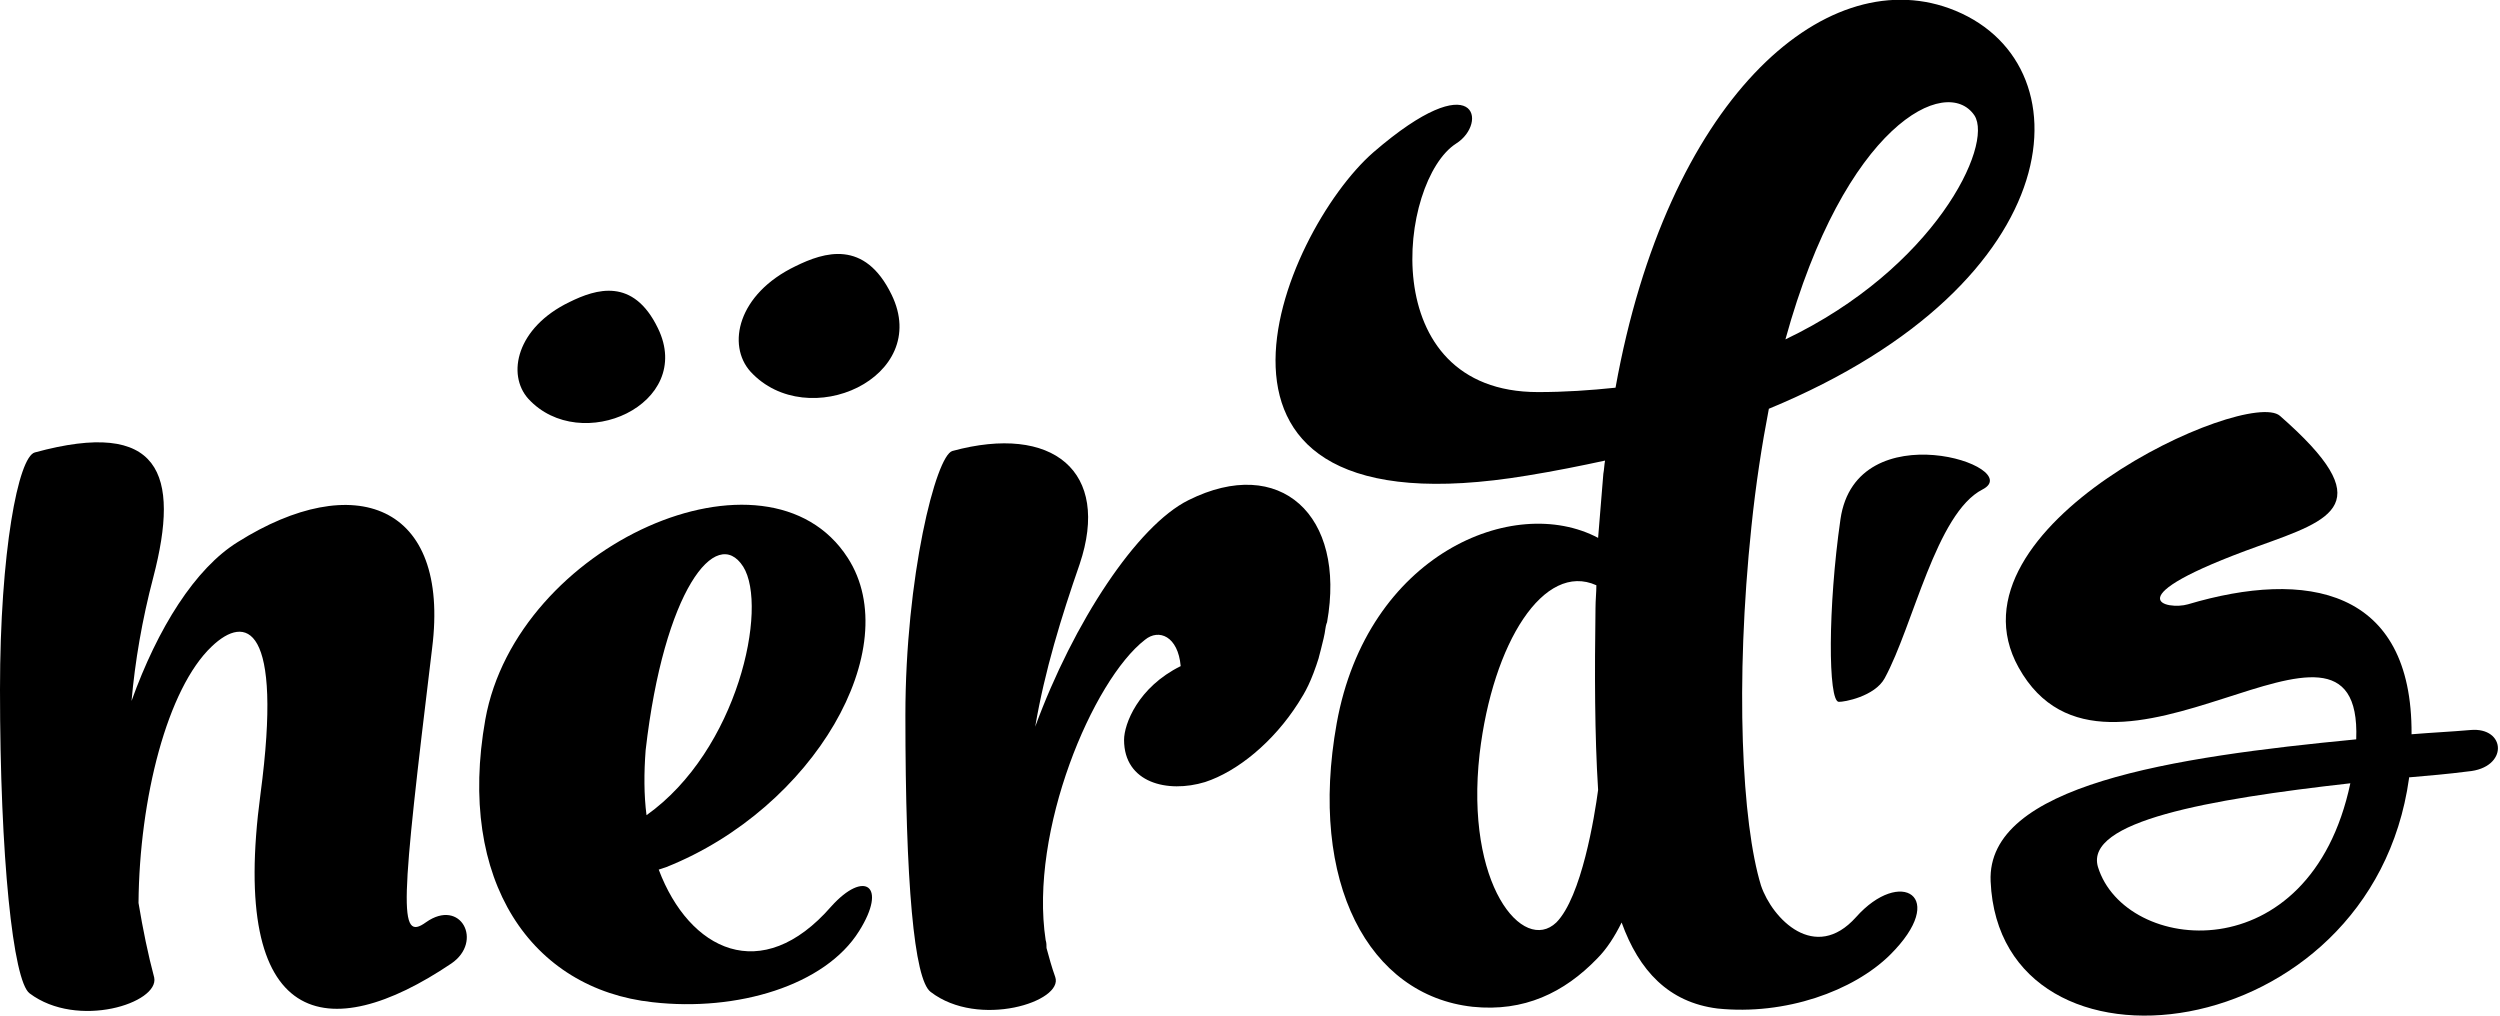
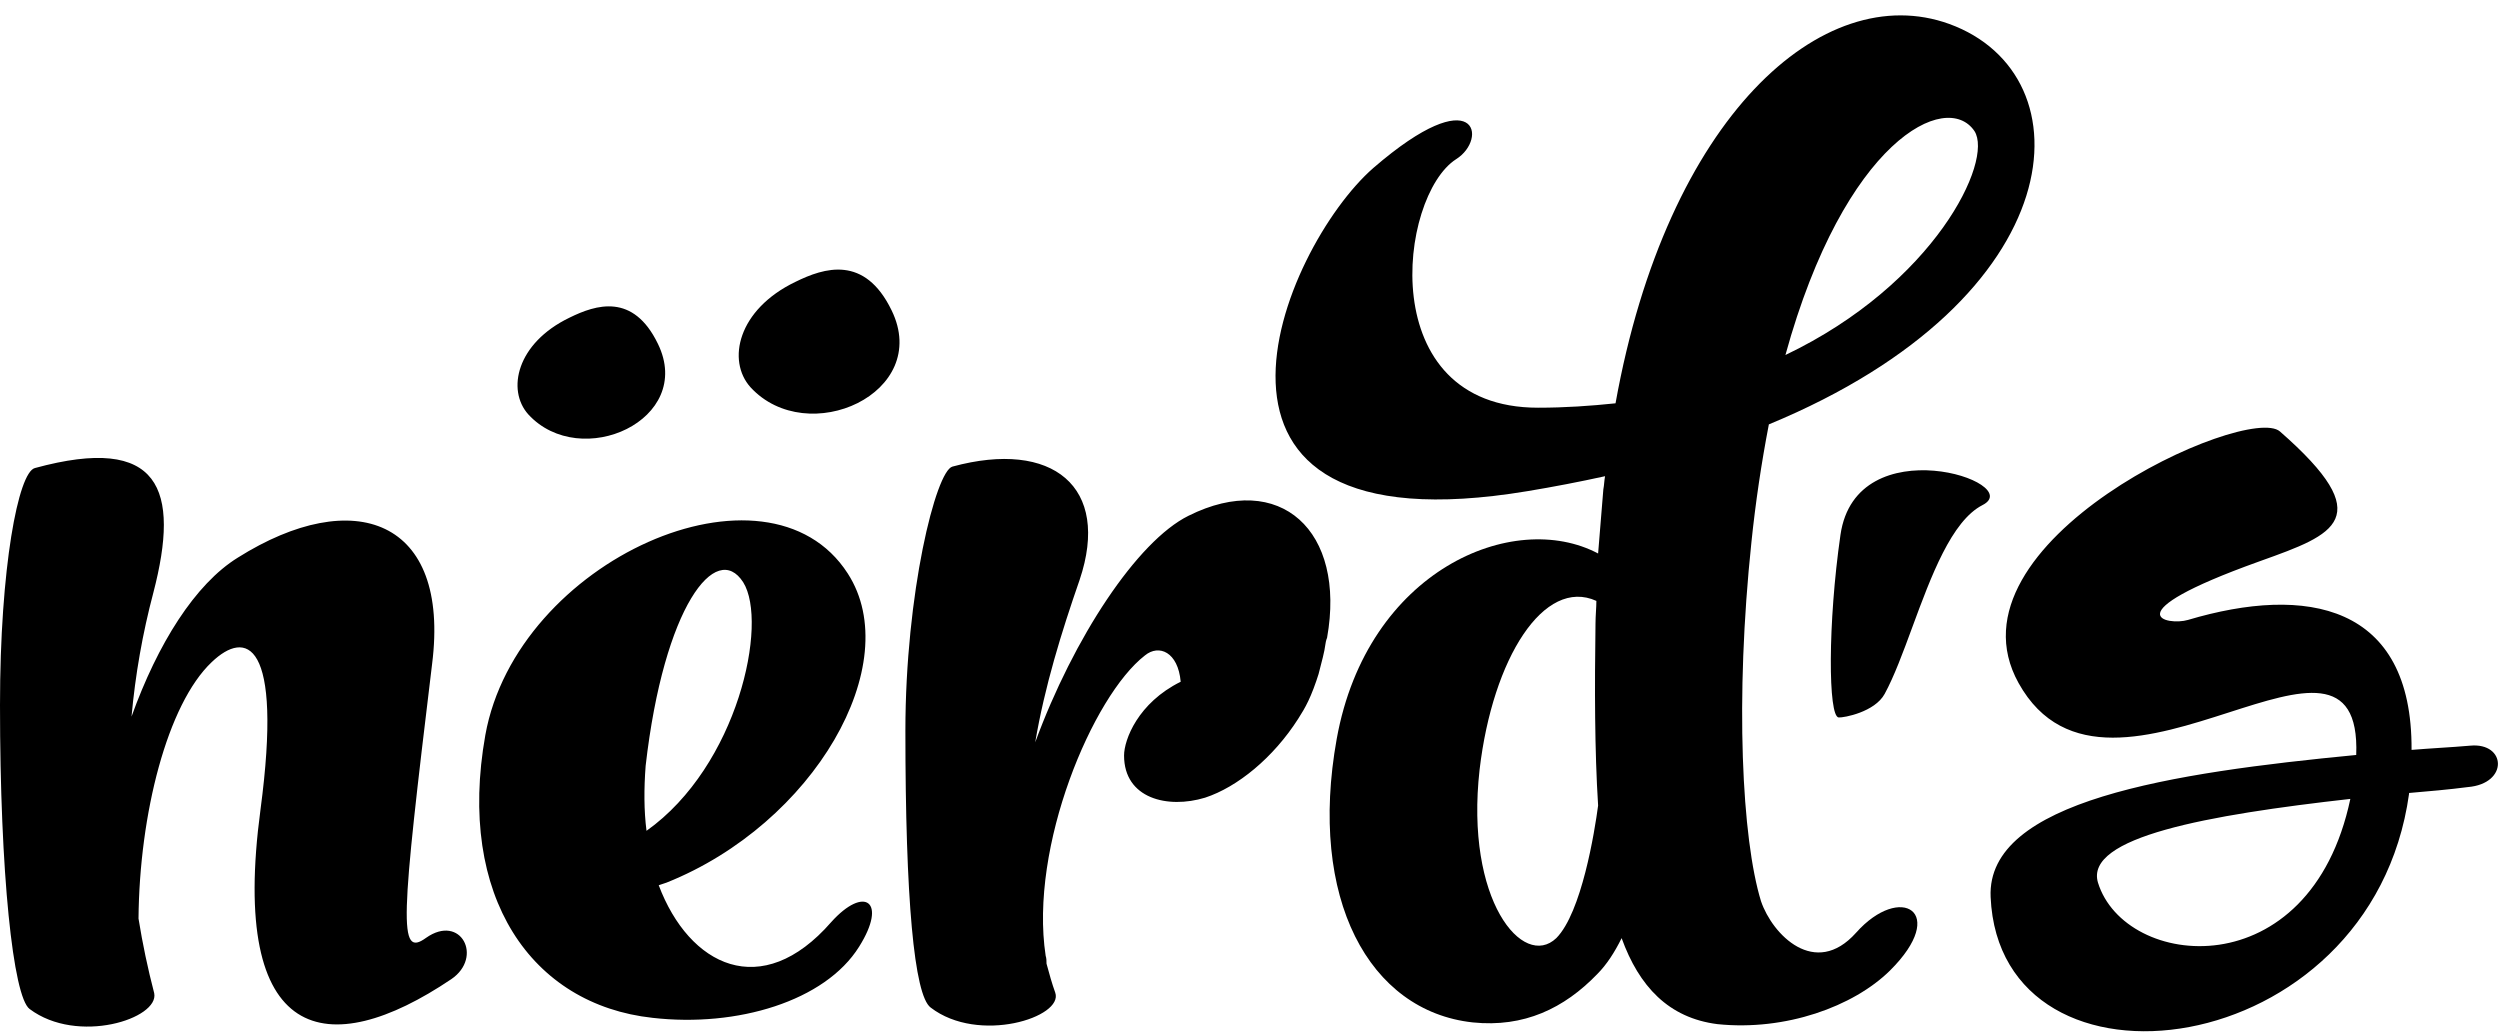
- <svg xmlns="http://www.w3.org/2000/svg" version="1.1" id="Layer_1" x="0px" y="0px" width="160px" height="65px" viewBox="0 0 160 65" enable-background="new 0 0 160 65" xml:space="preserve">
-   <g>
-     <path d="M157.936,49.374c-1.235,0.161-2.523,0.271-3.757,0.377c0,0.056,0,0.056,0,0.056c-2.415,17.364-26.188,20.231-26.779,6.599   c-0.269-6.167,11.593-7.95,23.398-9.088c0.429-11.09-15.901,5.667-21.608-4.601c-5.019-9.025,14.632-17.938,16.728-16.102   c6.438,5.636,3.404,6.618-1.379,8.335c-9.49,3.41-5.791,4.107-4.511,3.726c7.569-2.253,14.366-1.04,14.312,8.317   c1.288-0.107,2.522-0.163,3.757-0.271C160.403,46.507,160.564,49.157,157.936,49.374z M150.422,50.13   c-9.124,1.028-17.013,2.436-16.153,5.355C135.985,61.058,147.846,62.303,150.422,50.13z" />
-   </g>
-   <g>
-     <path d="M117.678,44.918c-0.682-0.037-0.703-6.038,0.112-11.688c1.005-6.951,11.935-3.357,9.093-1.906   c-2.975,1.52-4.429,8.718-6.266,12.087C119.982,44.572,118.012,44.937,117.678,44.918z" />
-   </g>
-   <g>
-     <path d="M42.105,21.002c2.376,4.866-4.937,8.171-8.292,4.521c-1.398-1.555-0.755-4.56,2.636-6.193   C38.146,18.494,40.522,17.734,42.105,21.002z" />
-   </g>
-   <g>
-     <path d="M57.062,18.861c2.585,5.297-5.38,8.896-9.031,4.922c-1.522-1.695-0.823-4.963,2.873-6.742   C52.75,16.13,55.336,15.305,57.062,18.861z" />
-   </g>
-   <g>
-     <path d="M28.883,61.666c-7.919,5.338-14.219,4.159-12.212-10.848c1.45-10.904-0.948-11.521-3.122-9.442   c-2.845,2.697-4.628,9.723-4.684,16.412c0.278,1.686,0.614,3.314,1.004,4.776c0.334,1.63-4.907,3.315-7.974,1.011   C0.837,62.79,0,54.865,0,44.131c0-8.824,1.171-14.895,2.23-15.175c8.029-2.191,9.312,1.348,7.583,7.981   c-0.725,2.753-1.17,5.396-1.395,7.924c1.673-4.664,4.071-8.485,6.803-10.173c7.416-4.664,13.605-2.473,12.434,6.801   c-2.007,16.58-2.174,18.827-0.39,17.535C29.496,57.45,30.945,60.262,28.883,61.666z" />
-   </g>
-   <g>
-     <path d="M54.982,59.59c-2.175,3.484-7.806,5.171-13.216,4.552c-7.75-0.843-12.545-7.756-10.705-18.097   c2.008-11.185,18.065-18.322,23.196-10.341c3.735,5.789-2.175,16.017-11.597,19.783c-0.168,0.056-0.335,0.113-0.502,0.168   c1.951,5.171,6.579,7.476,11.039,2.36C55.316,55.655,56.821,56.667,54.982,59.59z M41.377,52.172   c5.855-4.159,7.806-13.32,6.189-15.905c-1.728-2.697-5.074,1.517-6.245,11.746C41.21,49.474,41.21,50.878,41.377,52.172z" />
-   </g>
-   <g>
-     <path d="M83.091,44.992c-1.597,2.507-3.903,4.384-5.966,5.059c-2.398,0.73-5.185,0.056-5.185-2.698   c0-1.011,0.892-3.372,3.624-4.721c-0.168-1.911-1.394-2.417-2.286-1.686c-3.345,2.586-7.417,12.25-6.356,19.221   c0.055,0.168,0.055,0.337,0.055,0.506c0.168,0.617,0.335,1.237,0.558,1.854c0.557,1.574-4.907,3.316-7.973,0.956   c-1.059-0.788-1.617-6.97-1.617-17.704c0-8.824,1.951-16.636,3.011-16.917c6.412-1.743,10.147,1.292,8.14,7.249   c-1.171,3.373-2.23,6.801-2.843,10.399c2.453-6.688,6.523-12.872,9.812-14.501c5.856-2.923,10.092,0.956,8.867,7.813   c-0.056,0.11-0.112,0.393-0.112,0.449c-0.056,0.562-0.566,2.302-0.39,1.741C83.914,43.657,83.538,44.289,83.091,44.992z" />
-   </g>
-   <g>
-     <path d="M113.207,26.161c-0.445,2.304-0.836,4.833-1.115,7.531c-1.059,10.06-0.612,18.996,0.613,22.986   c0.726,2.137,3.457,4.946,6.078,2.023c2.843-3.203,5.967-1.349,2.174,2.416c-2.34,2.305-6.689,3.878-11.039,3.428   c-3.123-0.393-5.018-2.415-6.134-5.505c-0.444,0.898-0.947,1.685-1.56,2.302c-2.119,2.193-4.685,3.43-7.974,3.092   c-6.637-0.73-10.538-7.923-8.699-18.153c1.952-10.791,11.319-14.725,16.728-11.857c0.112-1.349,0.223-2.699,0.335-4.104   c0.055-0.281,0.055-0.562,0.11-0.843c-1.561,0.338-3.233,0.675-4.962,0.956C73.787,34.423,82.04,14.864,87.894,9.75   c6.636-5.733,7.36-1.855,5.297-0.562c-3.68,2.36-5.297,15.905,5.241,15.905c1.729,0,3.346-0.112,4.962-0.281   c3.291-18.322,13.271-27.203,21.356-24.28C133.726,3.792,132.779,18.067,113.207,26.161z M102.279,50.554   c-0.224-3.542-0.224-7.532-0.167-11.636c0-0.506,0.056-1.011,0.056-1.461c-3.346-1.518-6.635,3.653-7.473,10.792   c-0.946,8.373,2.788,12.813,4.908,10.791C101.22,57.409,102.056,52.237,102.279,50.554z M126.365,7.389   c-1.784-2.642-8.307,0.562-12.098,14.332C123.802,17.167,127.593,9.299,126.365,7.389z" />
-   </g>
+ <svg xmlns="http://www.w3.org/2000/svg" width="160" height="66" viewBox="0 0 160 66" fill="none">
+   <path fill-rule="evenodd" clip-rule="evenodd" d="M48.031 24.783C51.682 28.757 59.647 25.158 57.062 19.861C55.336 16.305 52.75 17.13 50.904 18.041C47.208 19.82 46.509 23.088 48.031 24.783ZM42.105 22.002C44.481 26.868 37.168 30.173 33.813 26.523C32.415 24.968 33.058 21.963 36.449 20.33C38.146 19.494 40.522 18.734 42.105 22.002ZM157.936 50.374C156.715 50.533 155.442 50.642 154.221 50.747L154.179 50.751V50.807C151.764 68.171 127.991 71.038 127.4 57.406C127.131 51.239 138.993 49.456 150.798 48.318C151.007 42.911 147.233 44.123 142.648 45.596C137.829 47.144 132.115 48.979 129.19 43.717C124.171 34.692 143.822 25.779 145.918 27.615C152.271 33.177 149.4 34.206 144.727 35.882L144.539 35.95C135.049 39.36 138.748 40.057 140.028 39.676C147.597 37.423 154.394 38.636 154.34 47.993C154.955 47.942 155.557 47.903 156.154 47.863L156.154 47.863C156.807 47.821 157.452 47.778 158.097 47.722C160.403 47.507 160.564 50.157 157.936 50.374ZM150.422 51.13C141.298 52.158 133.409 53.566 134.269 56.485C135.985 62.058 147.846 63.303 150.422 51.13ZM117.79 34.23C116.975 39.88 116.996 45.881 117.678 45.918C118.012 45.937 119.982 45.572 120.617 44.411C121.226 43.293 121.794 41.754 122.388 40.141L122.388 40.141L122.388 40.141L122.388 40.141L122.388 40.141L122.388 40.141L122.388 40.141C123.586 36.891 124.895 33.34 126.883 32.324C129.725 30.873 118.795 27.279 117.79 34.23ZM28.883 62.666C20.964 68.004 14.664 66.825 16.671 51.818C18.121 40.914 15.723 40.297 13.549 42.376C10.704 45.073 8.921 52.099 8.865 58.788C9.123 60.395 9.458 61.989 9.869 63.564C10.203 65.194 4.962 66.879 1.895 64.575C0.837 63.79 0 55.865 0 45.131C0 36.307 1.171 30.236 2.23 29.956C10.259 27.765 11.542 31.304 9.813 37.937C9.125 40.534 8.659 43.185 8.418 45.861C10.091 41.197 12.489 37.376 15.221 35.688C22.637 31.024 28.826 33.215 27.655 42.489C25.648 59.069 25.481 61.316 27.265 60.024C29.496 58.45 30.945 61.262 28.883 62.666ZM41.766 65.142C47.176 65.761 52.807 64.074 54.982 60.59C56.821 57.667 55.316 56.655 53.197 59.015C48.737 64.131 44.109 61.826 42.158 56.655L42.66 56.487C52.082 52.721 57.992 42.493 54.257 36.704C49.126 28.723 33.069 35.86 31.061 47.045C29.221 57.386 34.016 64.299 41.766 65.142ZM41.377 53.172C47.232 49.013 49.183 39.852 47.566 37.267C45.838 34.57 42.492 38.784 41.321 49.013C41.21 50.474 41.21 51.878 41.377 53.172ZM77.125 51.051C79.188 50.376 81.494 48.499 83.091 45.992C83.538 45.289 83.914 44.657 84.43 43.012C84.368 43.211 84.391 43.12 84.451 42.895C84.559 42.486 84.784 41.633 84.82 41.271C84.82 41.215 84.876 40.932 84.932 40.822C86.157 33.965 81.921 30.086 76.065 33.009C72.776 34.638 68.706 40.822 66.253 47.51C66.866 43.912 67.925 40.484 69.096 37.111C71.103 31.154 67.368 28.119 60.956 29.862C59.896 30.143 57.945 37.955 57.945 46.779C57.945 57.513 58.503 63.695 59.562 64.483C62.628 66.843 68.092 65.101 67.535 63.527C67.319 62.929 67.155 62.328 66.993 61.73L66.977 61.673C66.977 61.504 66.977 61.335 66.922 61.167C65.861 54.196 69.933 44.532 73.278 41.946C74.17 41.215 75.396 41.721 75.564 43.632C72.832 44.981 71.94 47.342 71.94 48.353C71.94 51.107 74.727 51.781 77.125 51.051Z" fill="black" />
+   <path fill-rule="evenodd" clip-rule="evenodd" d="M113.207 27.161C112.726 29.654 112.354 32.167 112.092 34.692C111.033 44.752 111.48 53.688 112.705 57.678C113.431 59.815 116.162 62.624 118.783 59.701C121.626 56.498 124.75 58.352 120.957 62.117C118.617 64.422 114.268 65.995 109.918 65.545C106.795 65.152 104.9 63.13 103.784 60.04C103.34 60.938 102.837 61.725 102.224 62.342C100.105 64.535 97.539 65.772 94.25 65.434C87.613 64.704 83.712 57.511 85.551 47.281C87.503 36.49 96.87 32.556 102.279 35.424C102.391 34.075 102.502 32.725 102.614 31.32C102.642 31.18 102.655 31.039 102.669 30.898C102.683 30.758 102.697 30.617 102.724 30.477C101.079 30.839 99.424 31.157 97.762 31.433C73.787 35.423 82.04 15.864 87.894 10.75C94.53 5.017 95.254 8.895 93.191 10.188C89.511 12.548 87.894 26.093 98.432 26.093C100.161 26.093 101.778 25.981 103.394 25.812C106.685 7.49 116.665 -1.391 124.75 1.532C133.726 4.792 132.779 19.067 113.207 27.161ZM102.279 51.554C102.055 48.012 102.055 44.022 102.112 39.918C102.112 39.658 102.127 39.397 102.141 39.145C102.155 38.907 102.168 38.675 102.168 38.457C98.822 36.939 95.533 42.11 94.695 49.249C93.749 57.622 97.483 62.062 99.603 60.04C101.22 58.409 102.056 53.237 102.279 51.554ZM126.365 8.389C124.581 5.747 118.058 8.951 114.267 22.721C123.802 18.167 127.593 10.299 126.365 8.389Z" fill="black" />
</svg>
